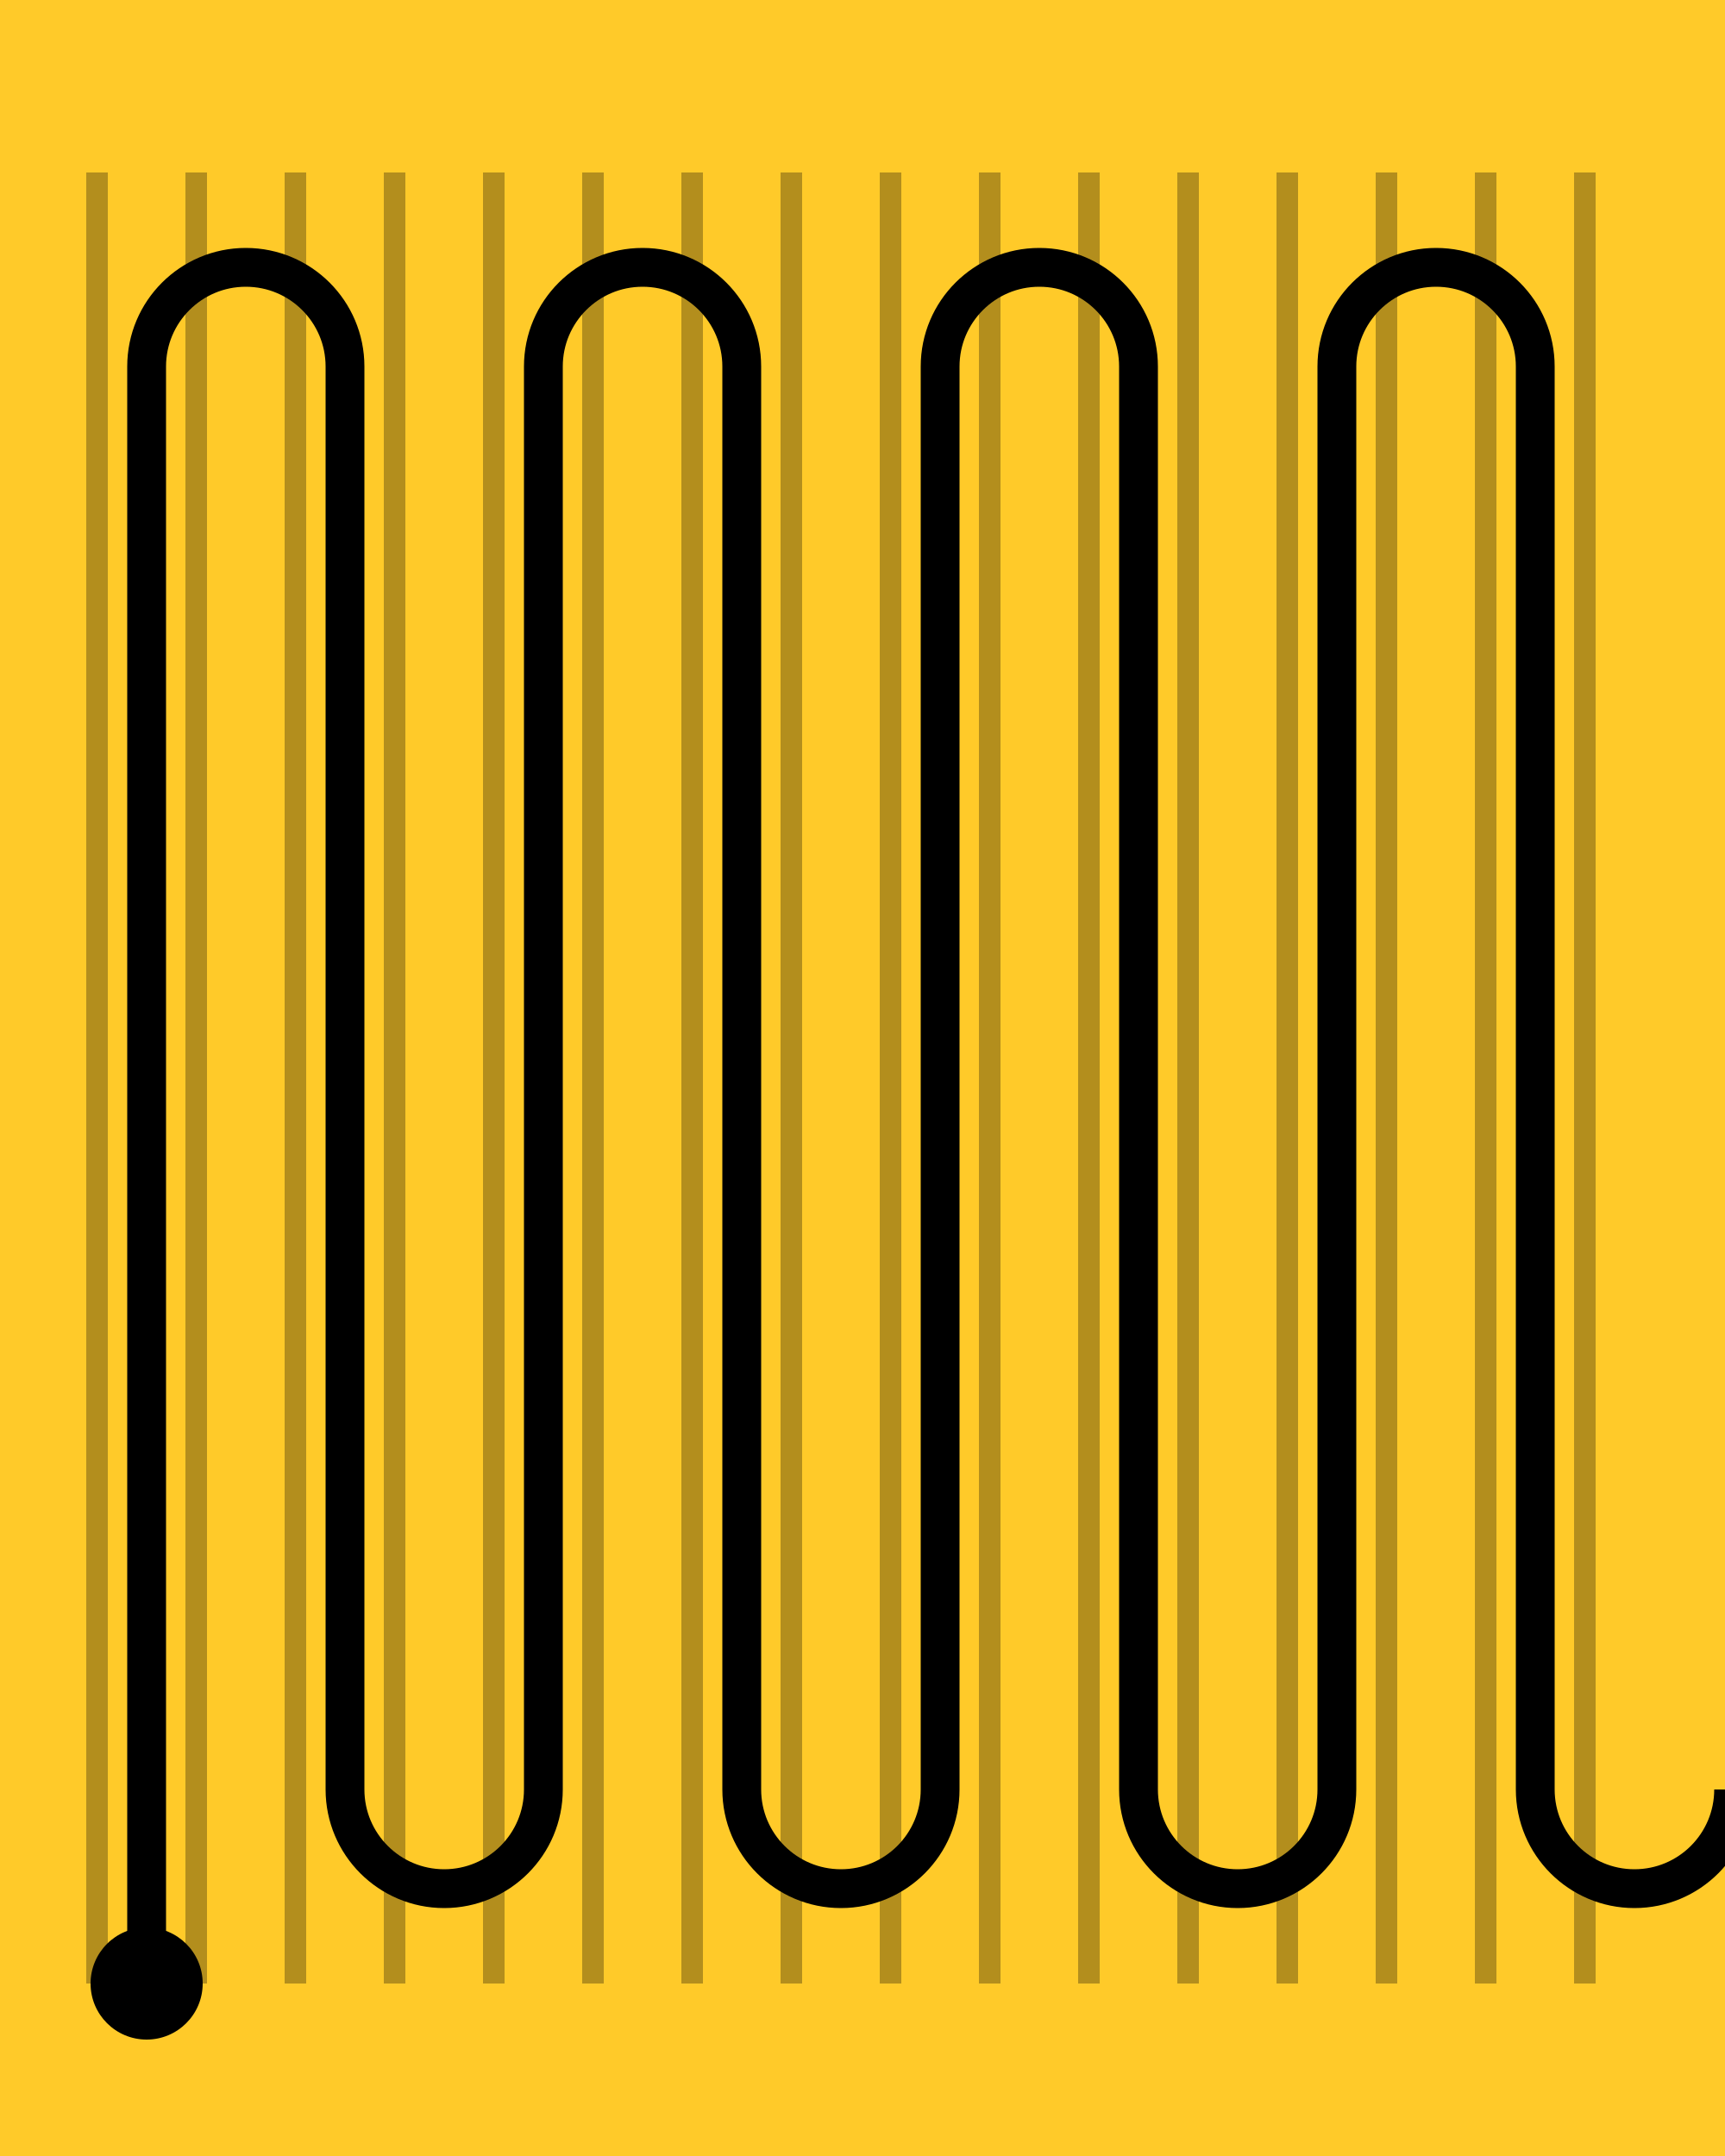
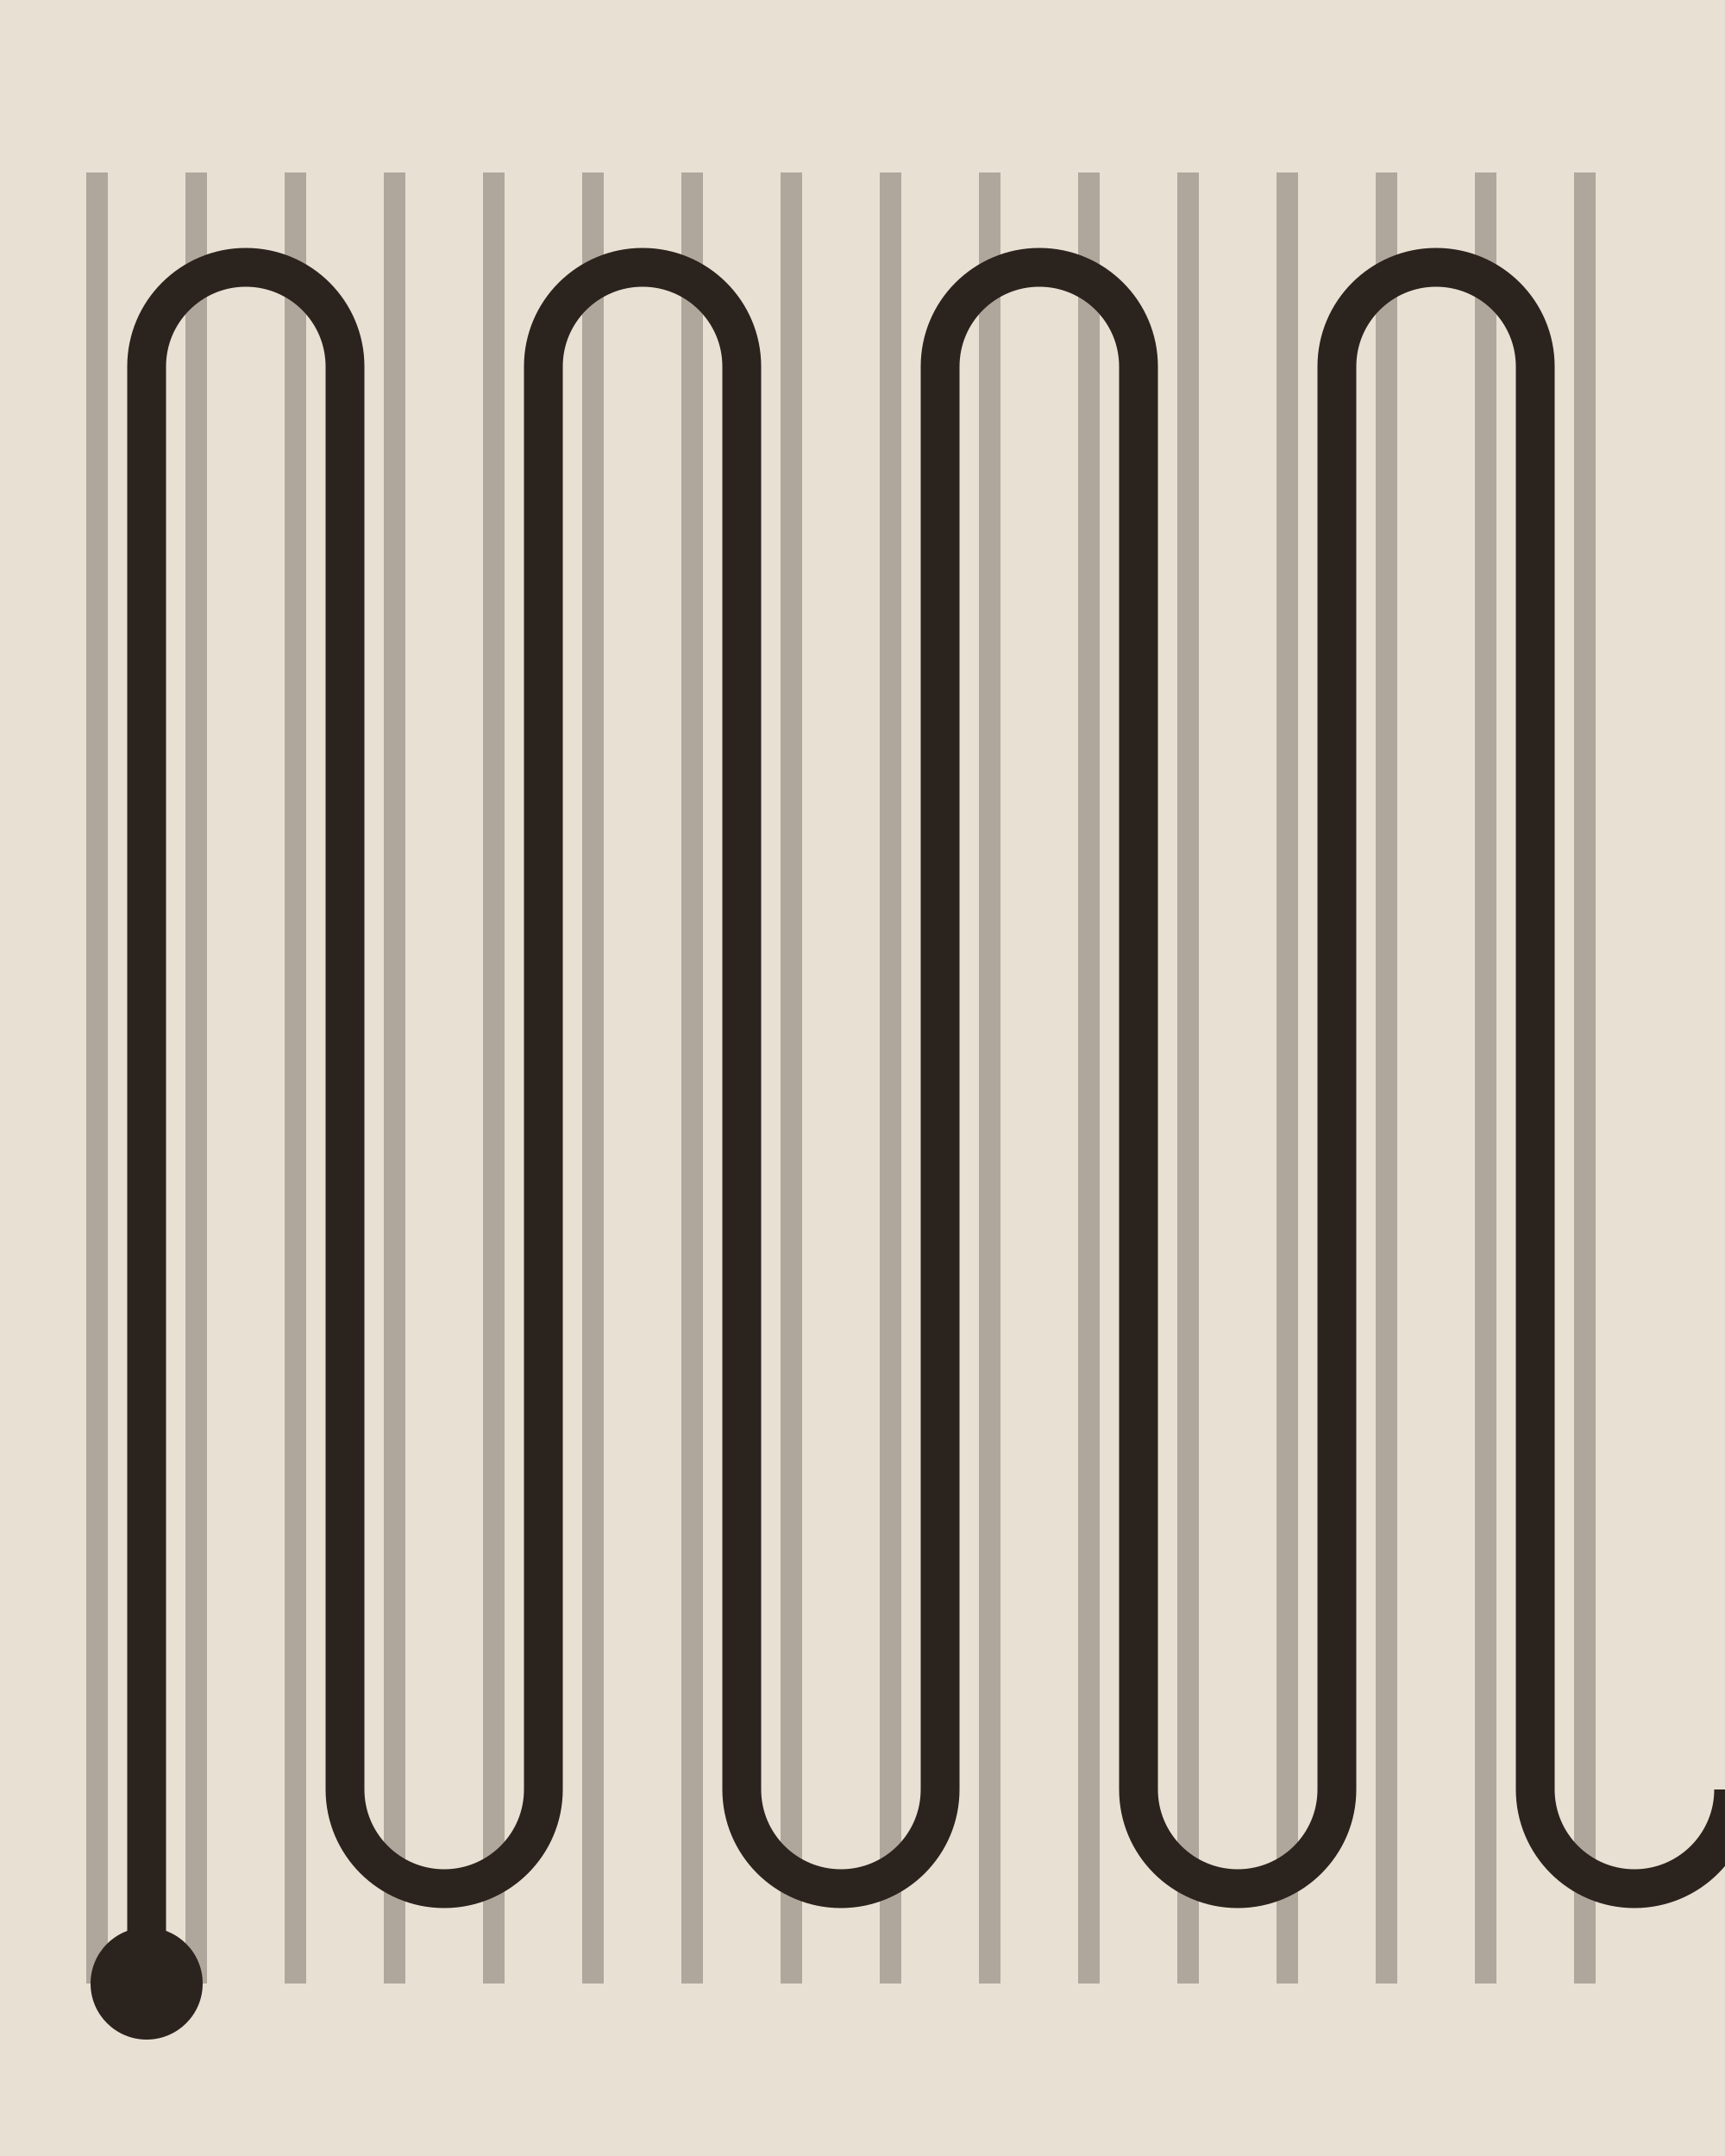
<svg xmlns="http://www.w3.org/2000/svg" viewBox="0 0 800 1000" width="800" height="1000">
-   <rect width="800" height="1000" fill="#ffca29" />
-   <rect x="40" y="80" width="10" height="840" fill="#000" opacity=".3" />
-   <rect x="86" y="80" width="10" height="840" fill="#000" opacity=".3" />
-   <rect x="132" y="80" width="10" height="840" fill="#000" opacity=".3" />
-   <rect x="178" y="80" width="10" height="840" fill="#000" opacity=".3" />
-   <rect x="224" y="80" width="10" height="840" fill="#000" opacity=".3" />
-   <rect x="270" y="80" width="10" height="840" fill="#000" opacity=".3" />
-   <rect x="316" y="80" width="10" height="840" fill="#000" opacity=".3" />
-   <rect x="362" y="80" width="10" height="840" fill="#000" opacity=".3" />
-   <rect x="408" y="80" width="10" height="840" fill="#000" opacity=".3" />
-   <rect x="454" y="80" width="10" height="840" fill="#000" opacity=".3" />
-   <rect x="500" y="80" width="10" height="840" fill="#000" opacity=".3" />
-   <rect x="546" y="80" width="10" height="840" fill="#000" opacity=".3" />
-   <rect x="592" y="80" width="10" height="840" fill="#000" opacity=".3" />
-   <rect x="638" y="80" width="10" height="840" fill="#000" opacity=".3" />
-   <rect x="684" y="80" width="10" height="840" fill="#000" opacity=".3" />
-   <rect x="730" y="80" width="10" height="840" fill="#000" opacity=".3" />
-   <path d="M68 920 V170 A46 46 0 0 1 160 170 V830 A46 46 0 0 0 252 830 V170 A46 46 0 0 1 344 170 V830 A46 46 0 0 0 436 830 V170 A46 46 0 0 1 528 170 V830 A46 46 0 0 0 620 830 V170 A46 46 0 0 1 712 170 V830 A46 46 0 0 0 804 830" fill="none" stroke="#000" stroke-width="18" stroke-linejoin="round" />
-   <circle cx="68" cy="920" r="26" fill="#000" />
+   <rect width="800" height="1000" fill="#e8e0d2" />
+   <rect x="40" y="80" width="10" height="840" fill="#2a231e" opacity=".3" />
+   <rect x="86" y="80" width="10" height="840" fill="#2a231e" opacity=".3" />
+   <rect x="132" y="80" width="10" height="840" fill="#2a231e" opacity=".3" />
+   <rect x="178" y="80" width="10" height="840" fill="#2a231e" opacity=".3" />
+   <rect x="224" y="80" width="10" height="840" fill="#2a231e" opacity=".3" />
+   <rect x="270" y="80" width="10" height="840" fill="#2a231e" opacity=".3" />
+   <rect x="316" y="80" width="10" height="840" fill="#2a231e" opacity=".3" />
+   <rect x="362" y="80" width="10" height="840" fill="#2a231e" opacity=".3" />
+   <rect x="408" y="80" width="10" height="840" fill="#2a231e" opacity=".3" />
+   <rect x="454" y="80" width="10" height="840" fill="#2a231e" opacity=".3" />
+   <rect x="500" y="80" width="10" height="840" fill="#2a231e" opacity=".3" />
+   <rect x="546" y="80" width="10" height="840" fill="#2a231e" opacity=".3" />
+   <rect x="592" y="80" width="10" height="840" fill="#2a231e" opacity=".3" />
+   <rect x="638" y="80" width="10" height="840" fill="#2a231e" opacity=".3" />
+   <rect x="684" y="80" width="10" height="840" fill="#2a231e" opacity=".3" />
+   <rect x="730" y="80" width="10" height="840" fill="#2a231e" opacity=".3" />
+   <path d="M68 920 V170 A46 46 0 0 1 160 170 V830 A46 46 0 0 0 252 830 V170 A46 46 0 0 1 344 170 V830 A46 46 0 0 0 436 830 V170 A46 46 0 0 1 528 170 V830 A46 46 0 0 0 620 830 V170 A46 46 0 0 1 712 170 V830 A46 46 0 0 0 804 830" fill="none" stroke="#2a231e" stroke-width="18" stroke-linejoin="round" />
+   <circle cx="68" cy="920" r="26" fill="#2a231e" />
</svg>
